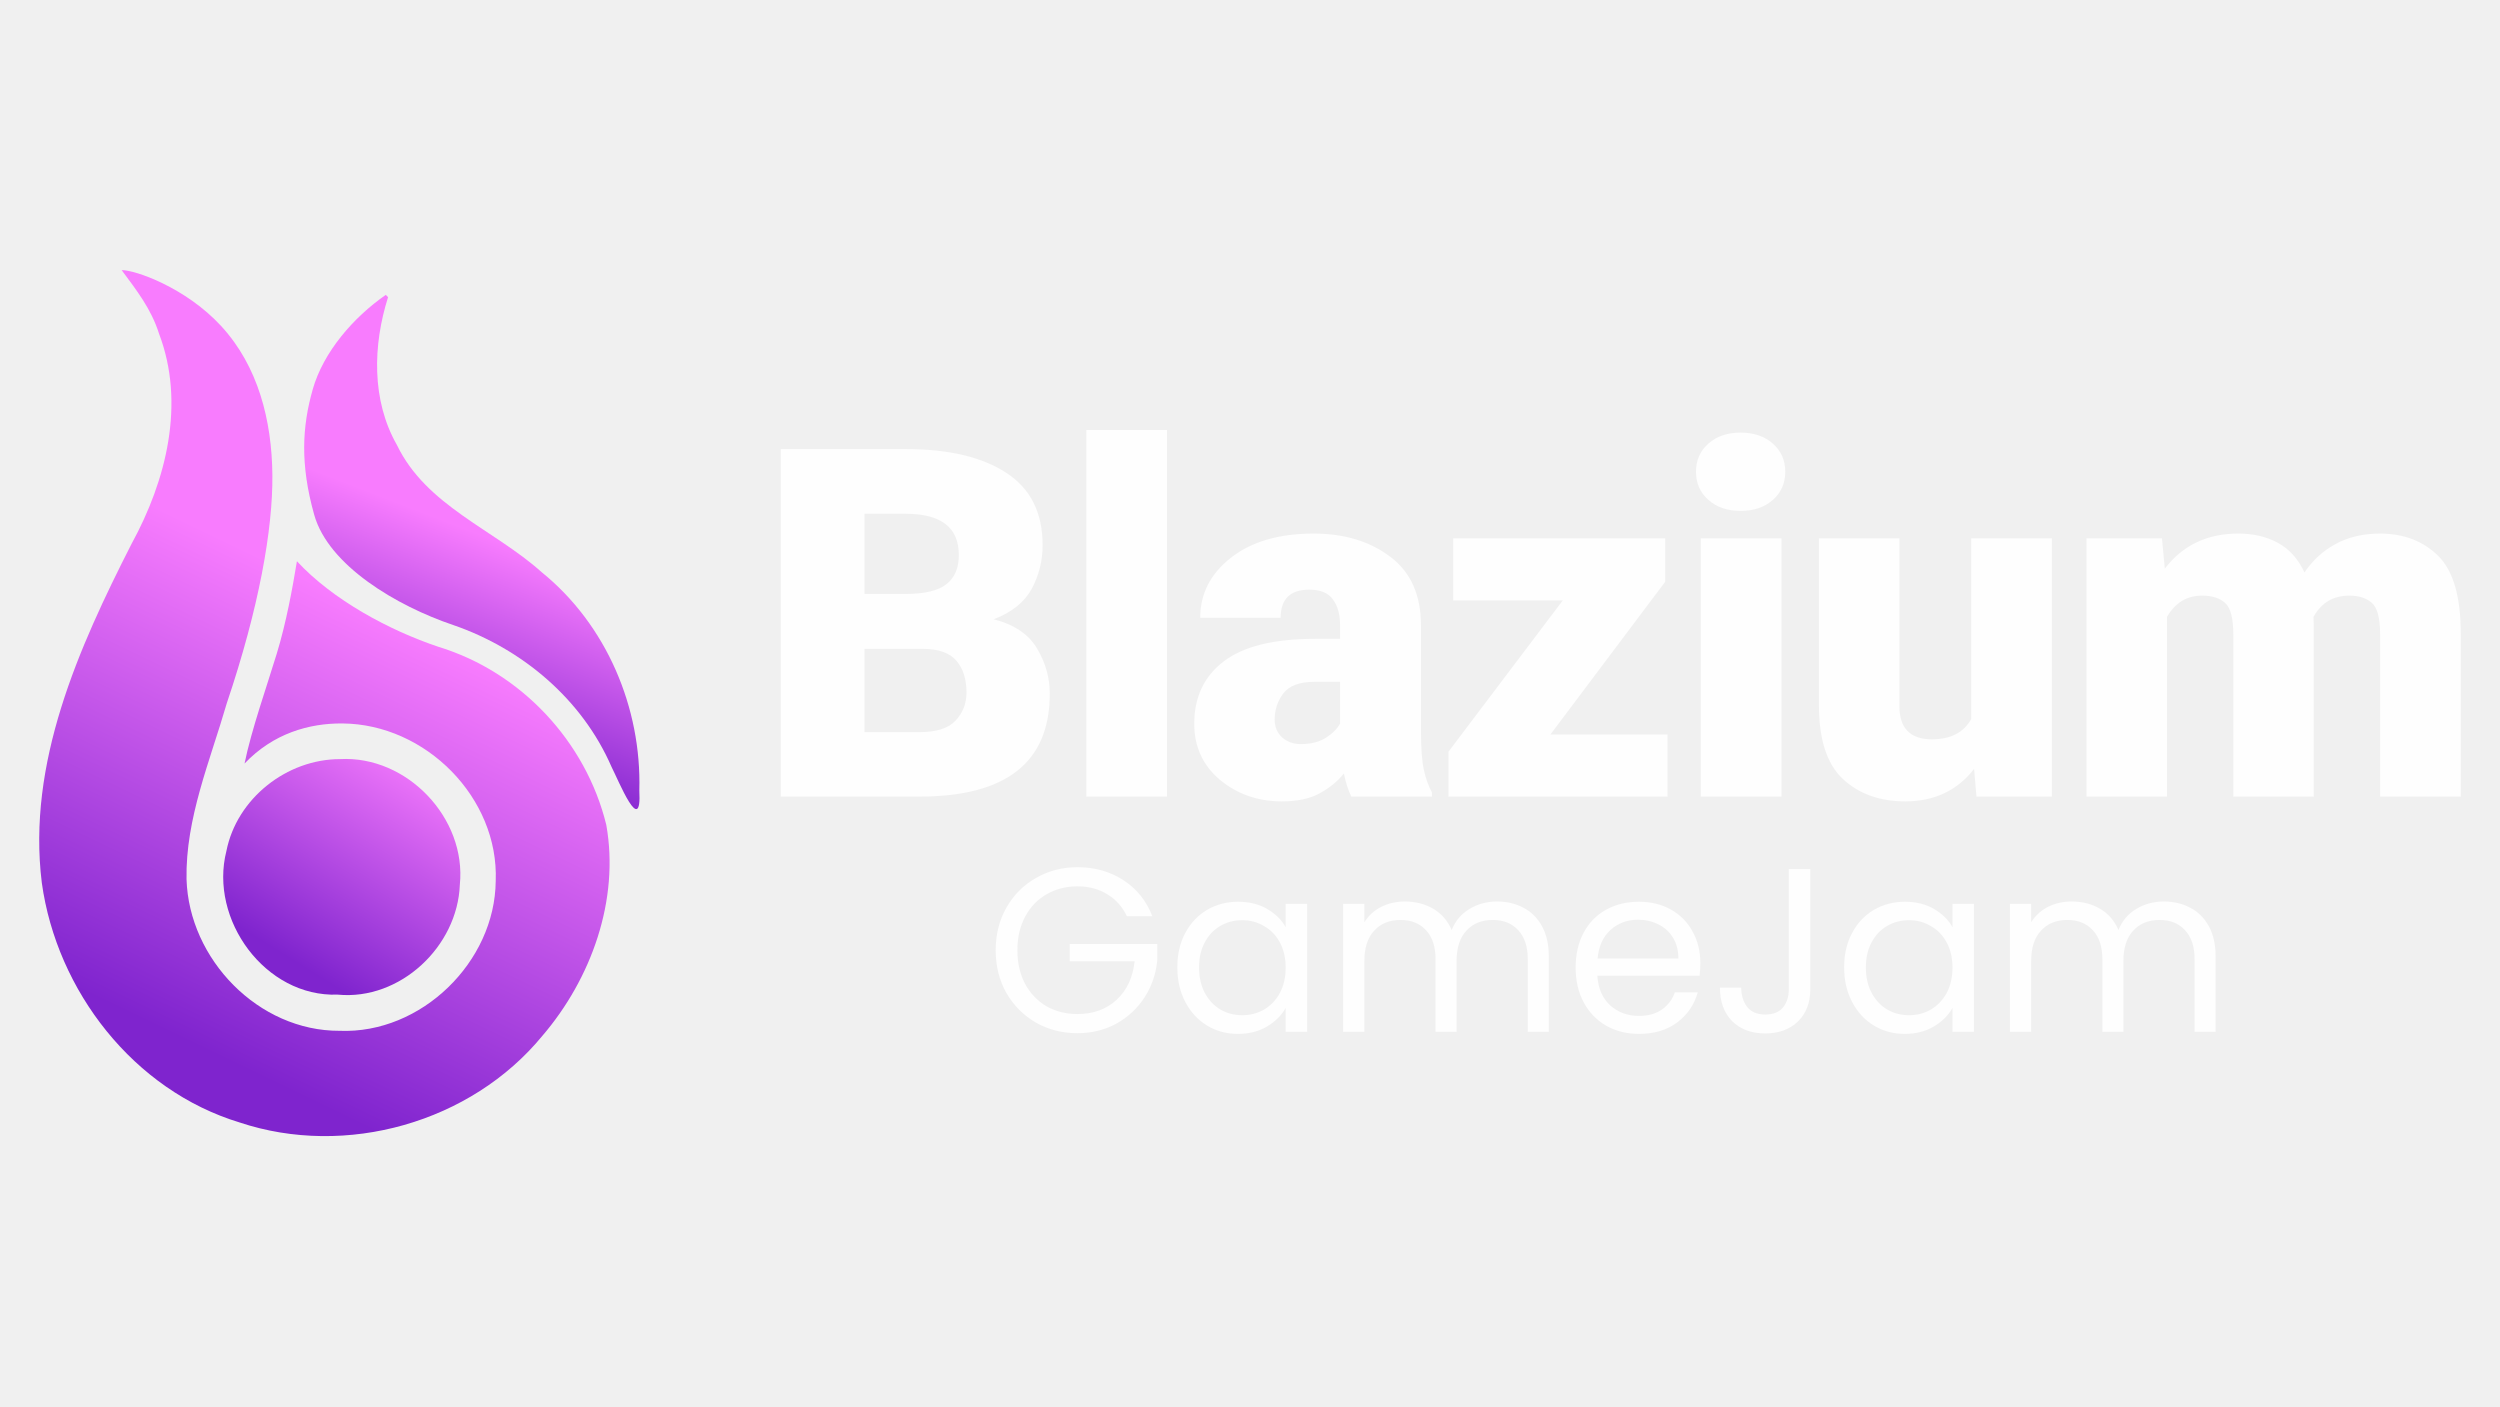
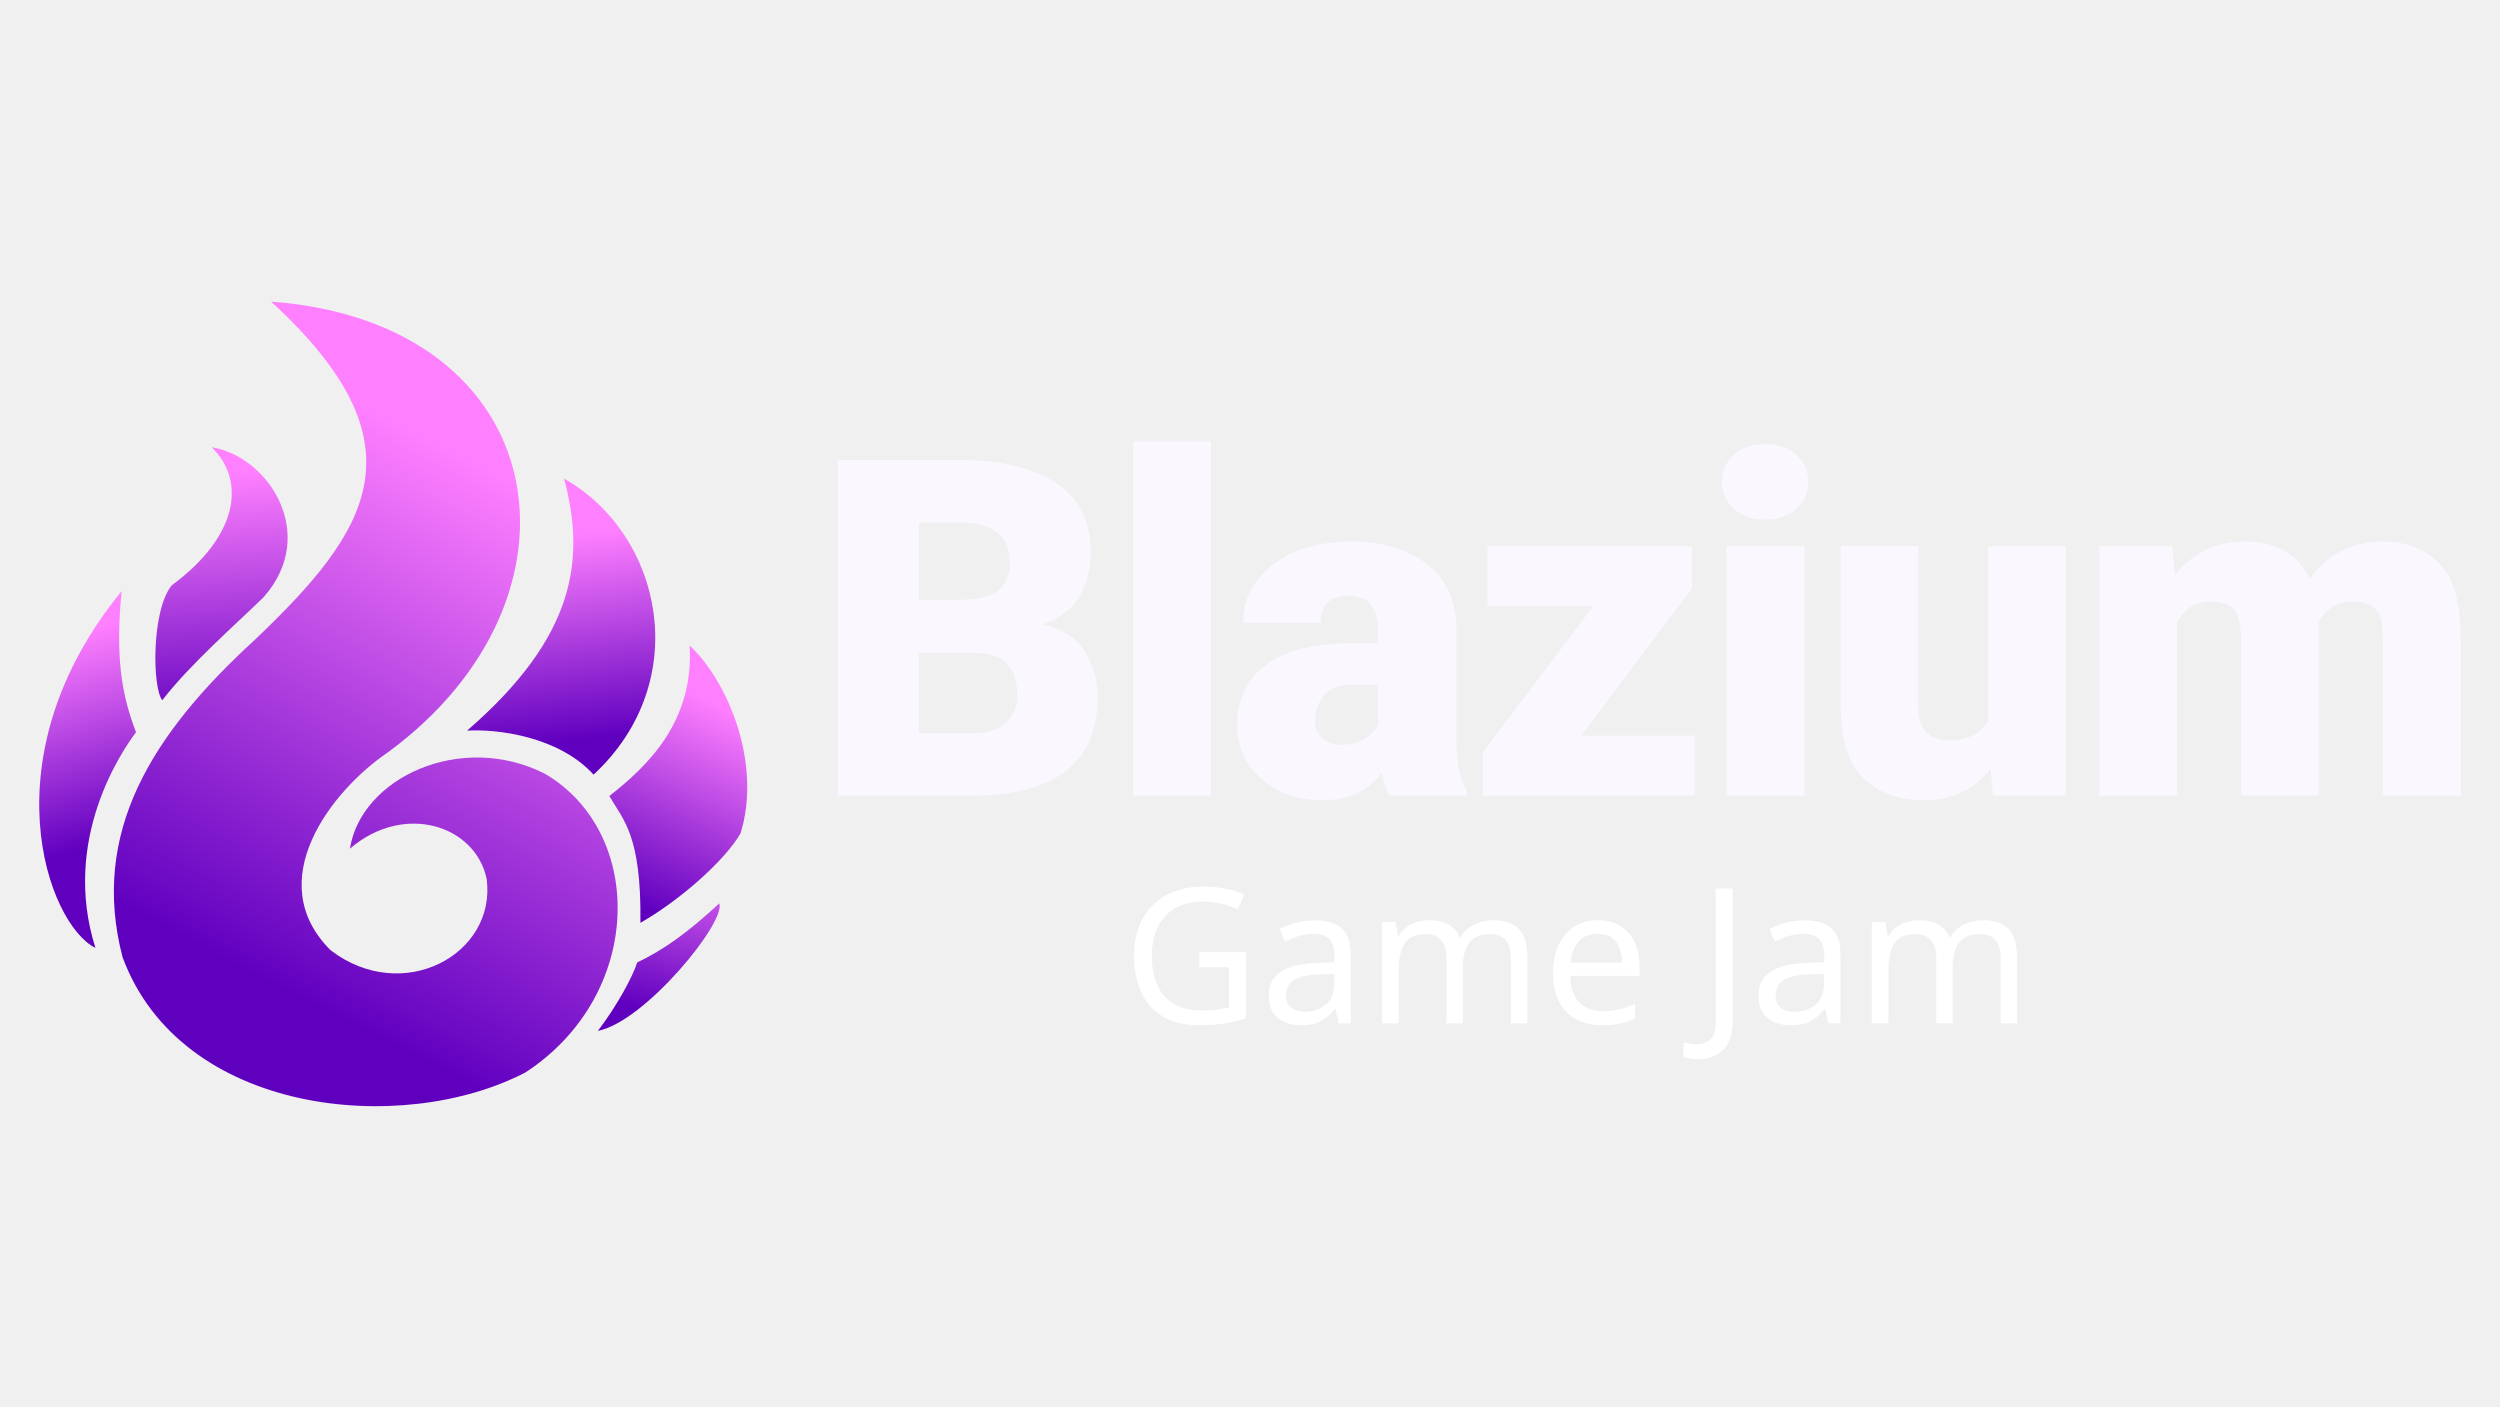
- <svg xmlns="http://www.w3.org/2000/svg" xmlns:xlink="http://www.w3.org/1999/xlink" xml:space="preserve" width="1280" height="720" viewBox="0 0 1200 675">
-   <defs>
-     <linearGradient id="a">
-       <stop offset=".045" stop-color="#7f24ce" />
-       <stop offset="1" stop-color="#f87cfe" />
+ <svg xmlns="http://www.w3.org/2000/svg" xmlns:xlink="http://www.w3.org/1999/xlink" xml:space="preserve" width="1280" height="720" viewBox="0 0 1200 675" version="1.1" id="svg6">
+   <defs id="defs2">
+     <linearGradient xlink:href="#linearGradient42" id="linearGradient28" x1="345.488" y1="537.545" x2="326.393" y2="278.277" gradientUnits="userSpaceOnUse" gradientTransform="translate(25.64462)" />
+     <linearGradient id="linearGradient42">
+       <stop style="stop-color:#6000bf;stop-opacity:1;" offset="0" id="stop41" />
+       <stop style="stop-color:#ff80ff;stop-opacity:1;" offset="1" id="stop42" />
    </linearGradient>
-     <linearGradient xlink:href="#a" id="d" x1="269.585" x2="488.27" y1="847.204" y2="393.079" gradientTransform="translate(-62.274 3.857)scale(.37518)" gradientUnits="userSpaceOnUse" />
-     <linearGradient xlink:href="#a" id="c" x1="496.519" x2="635.831" y1="813.477" y2="589.778" gradientTransform="translate(-62.274 3.857)scale(.37518)" gradientUnits="userSpaceOnUse" />
-     <linearGradient xlink:href="#a" id="b" x1="635.831" x2="721.822" y1="589.778" y2="368.408" gradientTransform="translate(-62.274 3.857)scale(.37518)" gradientUnits="userSpaceOnUse" />
+     <linearGradient xlink:href="#linearGradient42" id="linearGradient38" gradientUnits="userSpaceOnUse" x1="628.385" y1="554.552" x2="605.516" y2="345.675" gradientTransform="translate(25.64462)" />
+     <linearGradient xlink:href="#linearGradient42" id="linearGradient37" gradientUnits="userSpaceOnUse" x1="711.173" y1="702.796" x2="813.123" y2="513.799" gradientTransform="translate(25.64462)" />
+     <linearGradient xlink:href="#linearGradient42" id="linearGradient36" gradientUnits="userSpaceOnUse" x1="263.133" y1="648.504" x2="199.507" y2="445.445" gradientTransform="translate(25.64462)" />
+     <linearGradient xlink:href="#linearGradient42" id="linearGradient35" gradientUnits="userSpaceOnUse" x1="760.851" y1="829.706" x2="818.785" y2="638.514" gradientTransform="translate(25.64462)" />
+     <linearGradient xlink:href="#linearGradient42" id="linearGradient34" gradientUnits="userSpaceOnUse" x1="447.231" y1="825.105" x2="722.686" y2="341.161" gradientTransform="translate(25.64462)" />
  </defs>
-   <path fill="url(#b)" d="M150.153 41.17c-12.583 8.739-24.094 22.13-28.15 36.41s-4.933 28.759.56 48.355 31.877 35.185 53.676 42.539c26.58 9.17 49.631 28.626 60.94 54.647 2.637 5.142 11.707 27.58 10.711 9.104.906-31.872-12.651-63.915-37.603-84.124-18.423-16.542-44.448-25.487-55.832-49.055-9.858-17.291-9.274-38.484-3.417-56.992l-.441-.442z" paint-order="stroke fill markers" style="mix-blend-mode:normal" transform="translate(-1.801 90.27)scale(1.24521)" />
-   <path fill="url(#c)" d="M132.523 220.126c25.78-1.419 48.82 22.744 46.178 48.433-.887 23.785-22.99 44.696-47.077 42.352-27.977 1.026-49.63-28.992-42.904-55.342 3.997-20.275 23.285-35.437 43.802-35.443z" paint-order="stroke fill markers" style="mix-blend-mode:normal" transform="translate(-1.801 90.27)scale(1.24521)" />
-   <path fill="url(#d)" d="M48.347 31.638C54.095 39.41 59.73 46.57 62.73 56.078 73 83.003 65.548 112.691 52.18 137.104c-20.474 40.203-40.344 84.533-34.616 130.709 5.786 41.714 35.435 79.99 76.244 92.376 40.965 13.674 89.226.053 116.692-33.376 18.845-21.97 29.82-52.407 24.657-81.332-7.857-32.164-32.92-58.93-64.62-68.617-19.207-6.417-40.92-18.203-54.633-33.015-1.732 10.5-4.084 23.492-7.737 35.516s-9.894 29.76-12.45 42.455c11.122-11.66 24.94-15.538 37.733-15.441 32.116.245 60.35 28.71 59.083 60.718-.26 31.257-28.75 59.015-60.153 57.762-31.282.142-58.094-27.548-59.03-58.44-.429-23.443 9.1-45.644 15.524-67.85 12.44-36.868 17.775-67.067 17.568-88.022s-5.462-41.867-19.75-57.366C72.933 38.255 53.407 31.54 48.347 31.638" paint-order="stroke fill markers" style="mix-blend-mode:normal" transform="translate(-1.801 90.27)scale(1.24521)" />
-   <path fill="#fefefe" d="M406.113 194.923q0 39.655-50.327 39.655h-53.364V100.617h48.12q24.75 0 38.734 9.11 14.076 9.107 14.076 27.877 0 9.109-4.231 16.929-4.233 7.728-14.63 11.685 11.869 3.035 16.746 11.316 4.875 8.188 4.875 17.39zm-71.397-69.372v30.914h15.641q11.225 0 15.918-3.772 4.785-3.773 4.785-11.225 0-15.917-20.518-15.917zm39.287 68.912q0-7.728-3.864-12.236-3.864-4.6-13.065-4.6h-22.358v32.11h21.07q9.845 0 13.985-4.417 4.232-4.509 4.232-10.857m77.295-101.206v141.32h-31.097V93.258Zm71.04 141.32q-1.75-3.588-2.854-8.924-3.587 4.508-9.291 7.637-5.613 3.128-14.63 3.128-13.8 0-23.829-8.28-9.937-8.374-9.937-21.623 0-15.363 11.316-24.013 11.318-8.74 35.331-8.74h9.57v-5.245q0-6.256-2.761-9.936-2.668-3.773-9.11-3.773-11.04 0-11.04 10.858h-31.005q0-13.893 11.868-23.187 11.869-9.292 31.834-9.292 17.757 0 29.534 8.925 11.87 8.832 11.87 26.59v40.758q0 9.753 1.102 14.813 1.105 4.969 3.13 8.741v1.564zm-19.414-20.24q5.704 0 9.57-2.393 3.863-2.483 5.519-5.52v-16.1h-9.752q-8.742 0-12.146 4.507-3.31 4.417-3.31 10.029 0 4.233 2.85 6.9 2.944 2.577 7.269 2.577m58.71-55.388v-23.921h81.7v16.745l-44.253 58.883h45.174v23.922h-84.461V217.28l44.07-58.332zm93.58-49.591q0-6.624 4.785-10.857 4.784-4.232 12.42-4.232t12.421 4.232q4.785 4.233 4.785 10.857 0 6.625-4.785 10.857-4.784 4.232-12.42 4.232t-12.422-4.232q-4.784-4.232-4.784-10.857m32.938 25.67v99.55h-31.097v-99.55zm75.18 99.55-.92-10.673q-9.753 12.513-26.498 12.513-14.813 0-24.106-8.649-9.2-8.649-9.2-28.338v-64.403h31.006v64.588q0 12.88 12.512 12.88 10.857 0 15.182-7.82v-69.648h31.097v99.55zm86.955-77.47q-8.74 0-13.524 8.19v69.28h-31.008v-99.55h29.075l1.103 11.685q10.305-13.526 28.338-13.526 8.742 0 15.273 3.589 6.625 3.587 10.213 11.408 4.692-6.992 11.96-10.948 7.36-4.048 17.206-4.048 13.617 0 22.357 8.556 8.741 8.556 8.741 30.178v62.656h-31.098v-62.656q0-9.293-3.22-12.052-3.13-2.761-8.65-2.761-9.292 0-13.8 8.188.091 1.38.091 2.853v66.428H862.34v-62.472q0-9.477-3.22-12.237-3.129-2.76-8.833-2.76z" aria-label="Blazium" font-family="Roboto" font-size="186.667" font-weight="900" letter-spacing="-4" paint-order="stroke fill markers" style="line-height:1.25;-inkscape-font-specification:&quot;Roboto Heavy&quot;" transform="translate(-1.801 90.27)scale(1.24521)" />
-   <path fill="#fefefe" d="M435.842 280.688q-2.61-5.49-7.56-8.46-4.95-3.06-11.52-3.06t-11.88 3.06q-5.22 2.97-8.28 8.64-2.97 5.58-2.97 12.96t2.97 12.96q3.06 5.58 8.28 8.64 5.31 2.97 11.88 2.97 9.18 0 15.12-5.49t6.93-14.85h-25.02v-6.66h33.75v6.3q-.72 7.74-4.86 14.22-4.14 6.39-10.89 10.17-6.75 3.69-15.03 3.69-8.73 0-15.93-4.05-7.2-4.14-11.43-11.43-4.14-7.29-4.14-16.47t4.14-16.47q4.23-7.38 11.43-11.43 7.2-4.14 15.93-4.14 9.99 0 17.64 4.95 7.74 4.95 11.25 13.95zm19.44 19.71q0-7.56 3.06-13.23 3.06-5.76 8.37-8.91 5.4-3.15 11.97-3.15 6.48 0 11.25 2.79t7.11 7.02v-9h8.28v49.32h-8.28v-9.18q-2.43 4.32-7.29 7.2-4.77 2.79-11.16 2.79-6.57 0-11.88-3.24t-8.37-9.09-3.06-13.32m41.76.09q0-5.58-2.25-9.72t-6.12-6.3q-3.78-2.25-8.37-2.25t-8.37 2.16-6.03 6.3-2.25 9.72q0 5.67 2.25 9.9 2.25 4.14 6.03 6.39 3.78 2.16 8.37 2.16t8.37-2.16q3.87-2.25 6.12-6.39 2.25-4.23 2.25-9.81m81.45-25.47q5.76 0 10.26 2.43 4.5 2.34 7.11 7.11t2.61 11.61v29.07h-8.1v-27.9q0-7.38-3.69-11.25-3.6-3.96-9.81-3.96-6.39 0-10.17 4.14-3.78 4.05-3.78 11.79v27.18h-8.1v-27.9q0-7.38-3.69-11.25-3.6-3.96-9.81-3.96-6.39 0-10.17 4.14-3.78 4.05-3.78 11.79v27.18h-8.19v-49.32h8.19v7.11q2.43-3.87 6.48-5.94 4.14-2.07 9.09-2.07 6.21 0 10.98 2.79t7.11 8.19q2.07-5.22 6.84-8.1t10.62-2.88m78.39 23.67q0 2.34-.27 4.95h-39.42q.45 7.29 4.95 11.43 4.59 4.05 11.07 4.05 5.31 0 8.82-2.43 3.6-2.52 5.04-6.66h8.82q-1.98 7.11-7.92 11.61-5.94 4.41-14.76 4.41-7.02 0-12.6-3.15-5.49-3.15-8.64-8.91-3.15-5.85-3.15-13.5t3.06-13.41 8.55-8.82q5.58-3.15 12.78-3.15 7.02 0 12.42 3.06t8.28 8.46q2.97 5.31 2.97 12.06m-8.46-1.71q0-4.68-2.07-8.01-2.07-3.42-5.67-5.13-3.51-1.8-7.83-1.8-6.21 0-10.62 3.96-4.32 3.96-4.95 10.98zm50.85-34.47v46.35q0 7.74-4.77 12.42-4.77 4.59-12.6 4.59-7.92 0-12.69-4.68-4.77-4.77-4.77-12.96h8.19q.09 4.59 2.34 7.47 2.34 2.88 6.93 2.88t6.84-2.7q2.25-2.79 2.25-7.02v-46.35zm13.05 37.89q0-7.56 3.06-13.23 3.06-5.76 8.37-8.91 5.4-3.15 11.97-3.15 6.48 0 11.25 2.79t7.11 7.02v-9h8.28v49.32h-8.28v-9.18q-2.43 4.32-7.29 7.2-4.77 2.79-11.16 2.79-6.57 0-11.88-3.24t-8.37-9.09-3.06-13.32m41.76.09q0-5.58-2.25-9.72t-6.12-6.3q-3.78-2.25-8.37-2.25t-8.37 2.16-6.03 6.3-2.25 9.72q0 5.67 2.25 9.9 2.25 4.14 6.03 6.39 3.78 2.16 8.37 2.16t8.37-2.16q3.87-2.25 6.12-6.39 2.25-4.23 2.25-9.81m81.45-25.47q5.76 0 10.26 2.43 4.5 2.34 7.11 7.11t2.61 11.61v29.07h-8.1v-27.9q0-7.38-3.69-11.25-3.6-3.96-9.81-3.96-6.39 0-10.17 4.14-3.78 4.05-3.78 11.79v27.18h-8.1v-27.9q0-7.38-3.69-11.25-3.6-3.96-9.81-3.96-6.39 0-10.17 4.14-3.78 4.05-3.78 11.79v27.18h-8.19v-49.32h8.19v7.11q2.43-3.87 6.48-5.94 4.14-2.07 9.09-2.07 6.21 0 10.98 2.79t7.11 8.19q2.07-5.22 6.84-8.1t10.62-2.88" aria-label="GameJam" font-family="Poppins" font-size="90" style="line-height:1.25;-inkscape-font-specification:Poppins" transform="translate(-1.801 90.27)scale(1.24521)" />
+   <g id="g6" transform="matrix(1.214235,0,0,1.214235,-0.0917506,86.83372)">
+     <text xml:space="preserve" style="font-style:normal;font-variant:normal;font-weight:normal;font-stretch:normal;font-size:74.667px;font-family:Poppins;-inkscape-font-specification:'Poppins, Normal';font-variant-ligatures:normal;font-variant-caps:normal;font-variant-numeric:normal;font-variant-east-asian:normal;opacity:1;fill:#ffffff;fill-opacity:1;stroke:none;stroke-width:57.291;stroke-linecap:round;stroke-linejoin:round;paint-order:markers stroke fill" x="443.829" y="333.017" id="text1">
+       <tspan id="tspan1" x="443.829" y="333.017" style="stroke-width:57.291">Game Jam</tspan>
+     </text>
+     <path fill="#414042" stroke="#fefefe" stroke-linecap="round" stroke-linejoin="round" stroke-width="15" d="M 434.022,203.716 Q 434.022,243 384.165,243 H 331.3 V 110.291 h 47.67 q 24.518,0 38.372,9.024 13.945,9.023 13.945,27.617 0,9.024 -4.192,16.771 -4.193,7.656 -14.493,11.576 11.758,3.007 16.589,11.21 4.83,8.112 4.83,17.227 z m -70.73,-68.724 v 30.625 h 15.495 q 11.12,0 15.769,-3.737 4.74,-3.737 4.74,-11.12 0,-15.768 -20.326,-15.768 z m 38.92,68.268 q 0,-7.656 -3.828,-12.122 -3.828,-4.557 -12.943,-4.557 h -22.149 v 31.81 h 20.873 q 9.753,0 13.854,-4.375 4.193,-4.467 4.193,-10.756 M 478.785,103 V 243 H 447.978 V 103 Z m 70.375,140 q -1.732,-3.555 -2.826,-8.841 -3.554,4.466 -9.205,7.565 -5.56,3.099 -14.492,3.099 -13.672,0 -23.607,-8.203 -9.844,-8.295 -9.844,-21.42 0,-15.22 11.21,-23.789 11.212,-8.659 35.001,-8.659 h 9.48 v -5.195 q 0,-6.198 -2.735,-9.844 -2.643,-3.737 -9.024,-3.737 -10.937,0 -10.937,10.756 h -30.716 q 0,-13.763 11.757,-22.97 11.758,-9.205 31.537,-9.205 17.591,0 29.258,8.841 11.758,8.75 11.758,26.341 v 40.378 q 0,9.662 1.093,14.675 1.094,4.922 3.1,8.659 V 243 Z m -19.232,-20.052 q 5.651,0 9.48,-2.37 3.828,-2.46 5.468,-5.469 v -15.95 h -9.661 q -8.66,0 -12.032,4.466 -3.28,4.375 -3.28,9.935 0,4.193 2.825,6.836 2.916,2.552 7.2,2.552 m 58.162,-54.87 V 144.38 h 80.937 v 16.589 l -43.84,58.333 h 44.752 V 243 h -83.672 v -17.135 l 43.659,-57.787 z m 92.706,-49.128 q 0,-6.562 4.74,-10.755 4.739,-4.193 12.304,-4.193 7.565,0 12.305,4.193 4.74,4.193 4.74,10.755 0,6.563 -4.74,10.756 -4.74,4.192 -12.305,4.192 -7.565,0 -12.305,-4.192 -4.74,-4.192 -4.74,-10.756 z m 32.63,25.43 V 243 h -30.807 v -98.62 z m 74.477,98.62 -0.912,-10.573 q -9.661,12.396 -26.25,12.396 -14.674,0 -23.88,-8.568 -9.115,-8.568 -9.115,-28.073 V 144.38 h 30.717 v 63.985 q 0,12.76 12.395,12.76 10.756,0 15.04,-7.747 V 144.38 h 30.807 V 243 Z m 86.143,-76.745 q -8.659,0 -13.398,8.112 V 243 H 829.93 v -98.62 h 28.803 l 1.093,11.576 q 10.209,-13.399 28.073,-13.399 8.66,0 15.13,3.555 6.563,3.554 10.118,11.302 4.648,-6.927 11.849,-10.846 7.291,-4.01 17.044,-4.01 13.49,0 22.148,8.476 8.66,8.476 8.66,29.896 V 243 H 942.04 v -62.07 q 0,-9.206 -3.19,-11.94 -3.1,-2.735 -8.568,-2.735 -9.206,0 -13.672,8.112 0.091,1.367 0.091,2.826 V 243 h -30.716 v -61.888 q 0,-9.388 -3.19,-12.123 -3.099,-2.734 -8.75,-2.734 z" aria-label="Blazium" font-family="Roboto" font-size="186.667px" font-weight="900" letter-spacing="-4" paint-order="stroke fill markers" style="line-height:1.25;-inkscape-font-specification:'Roboto Heavy';display:inline;fill:#faf7ff;fill-opacity:1;stroke:none;stroke-opacity:1" id="path5-2" />
+     <g id="g14" transform="matrix(1.585856,0,0,1.585856,-47.46251,3.755885)" style="display:inline">
+       <g id="g13" style="display:inline">
+         <path style="color:#000000;display:inline;fill:url(#linearGradient28);stroke:none;stroke-width:62.31;stroke-linecap:round;stroke-linejoin:round;-inkscape-stroke:none;paint-order:markers stroke fill" d="m 333.041,390.832 c 60.956,-49.645 68.888,-106.282 36.834,-141.001 52.955,9.639 98.778,89.197 48.017,153.006 -26.657,28.88 -68.133,68.803 -93.604,105.416 -9.271,-12.442 -10.125,-91.913 8.753,-117.421 z" id="path3-6" transform="matrix(0.2701903,0,0,0.244034,-17.18939,3.054602)" />
+         <path style="color:#000000;display:inline;fill:url(#linearGradient38);stroke:none;stroke-width:62.31;stroke-linecap:round;stroke-linejoin:round;-inkscape-stroke:none;paint-order:markers stroke fill" d="m 605.468,539.317 c 99.495,-95.417 109.652,-174.007 89.512,-257.379 90.54,56.344 120.323,206.655 27.218,302.306 -32.452,-39.308 -89.422,-46.801 -116.73,-44.926 z" id="path5-5" transform="matrix(0.2701903,0,0,0.244034,-17.18939,3.054602)" />
+         <path style="color:#000000;display:inline;fill:url(#linearGradient37);stroke:none;stroke-width:62.31;stroke-linecap:round;stroke-linejoin:round;-inkscape-stroke:none;paint-order:markers stroke fill" d="m 765.397,735.61 c 1.027,-90.005 -16.07,-105.169 -28.652,-129.511 34.981,-30.439 78.22,-75.638 74.074,-153.8 36.265,37.795 66.663,121.656 46.942,191.96 -14.859,28.349 -56.524,68.798 -92.364,91.35 z" id="path7" transform="matrix(0.2701903,0,0,0.244034,-17.18939,3.054602)" />
+         <path style="color:#000000;display:inline;fill:url(#linearGradient36);stroke:none;stroke-width:62.31;stroke-linecap:round;stroke-linejoin:round;-inkscape-stroke:none;paint-order:markers stroke fill" d="m 286.772,396.801 c -5.933,67.162 -0.014,105.765 13.279,144.12 C 286.963,560.259 230.933,650.697 262.607,761.242 218.558,737.233 161.826,566.002 286.772,396.801 Z" id="path9" transform="matrix(0.2701903,0,0,0.244034,-17.18939,3.054602)" />
+         <path style="color:#000000;display:inline;fill:url(#linearGradient35);stroke:none;stroke-width:62.31;stroke-linecap:round;stroke-linejoin:round;-inkscape-stroke:none;paint-order:markers stroke fill" d="m 726.132,846.03 c 17.736,-25.59 32.55,-56.278 36.255,-69.905 25.026,-13.294 46.489,-30.414 75.78,-60.351 6.376,19.042 -68.605,120.855 -112.035,130.255 z" id="path11" transform="matrix(0.2701903,0,0,0.244034,-17.18939,3.054602)" />
+         <path style="color:#000000;display:inline;fill:url(#linearGradient34);stroke:none;stroke-width:62.31;stroke-linecap:round;stroke-linejoin:round;-inkscape-stroke:none;paint-order:markers stroke fill" d="m 287.624,770.662 c -29.781,-126.684 26.211,-227.139 122.275,-324.391 105.332,-111.102 158.665,-199.02 14.749,-345.209 261.967,21.801 302.853,302.608 107.166,460.898 -51.666,39.082 -116.359,131.072 -52.202,201.699 66.221,56.081 152.881,4.625 143.984,-72.616 C 613.313,635.784 547.105,612.403 497.426,659.869 507.381,588.255 598.947,539.692 677.165,583.255 770.053,643.46 769.049,809.072 659.32,888.466 545.235,954.136 341.346,931.823 287.624,770.662 Z" id="path13" transform="matrix(0.2701903,0,0,0.244034,-17.18939,3.054602)" />
+       </g>
+     </g>
+   </g>
</svg>
